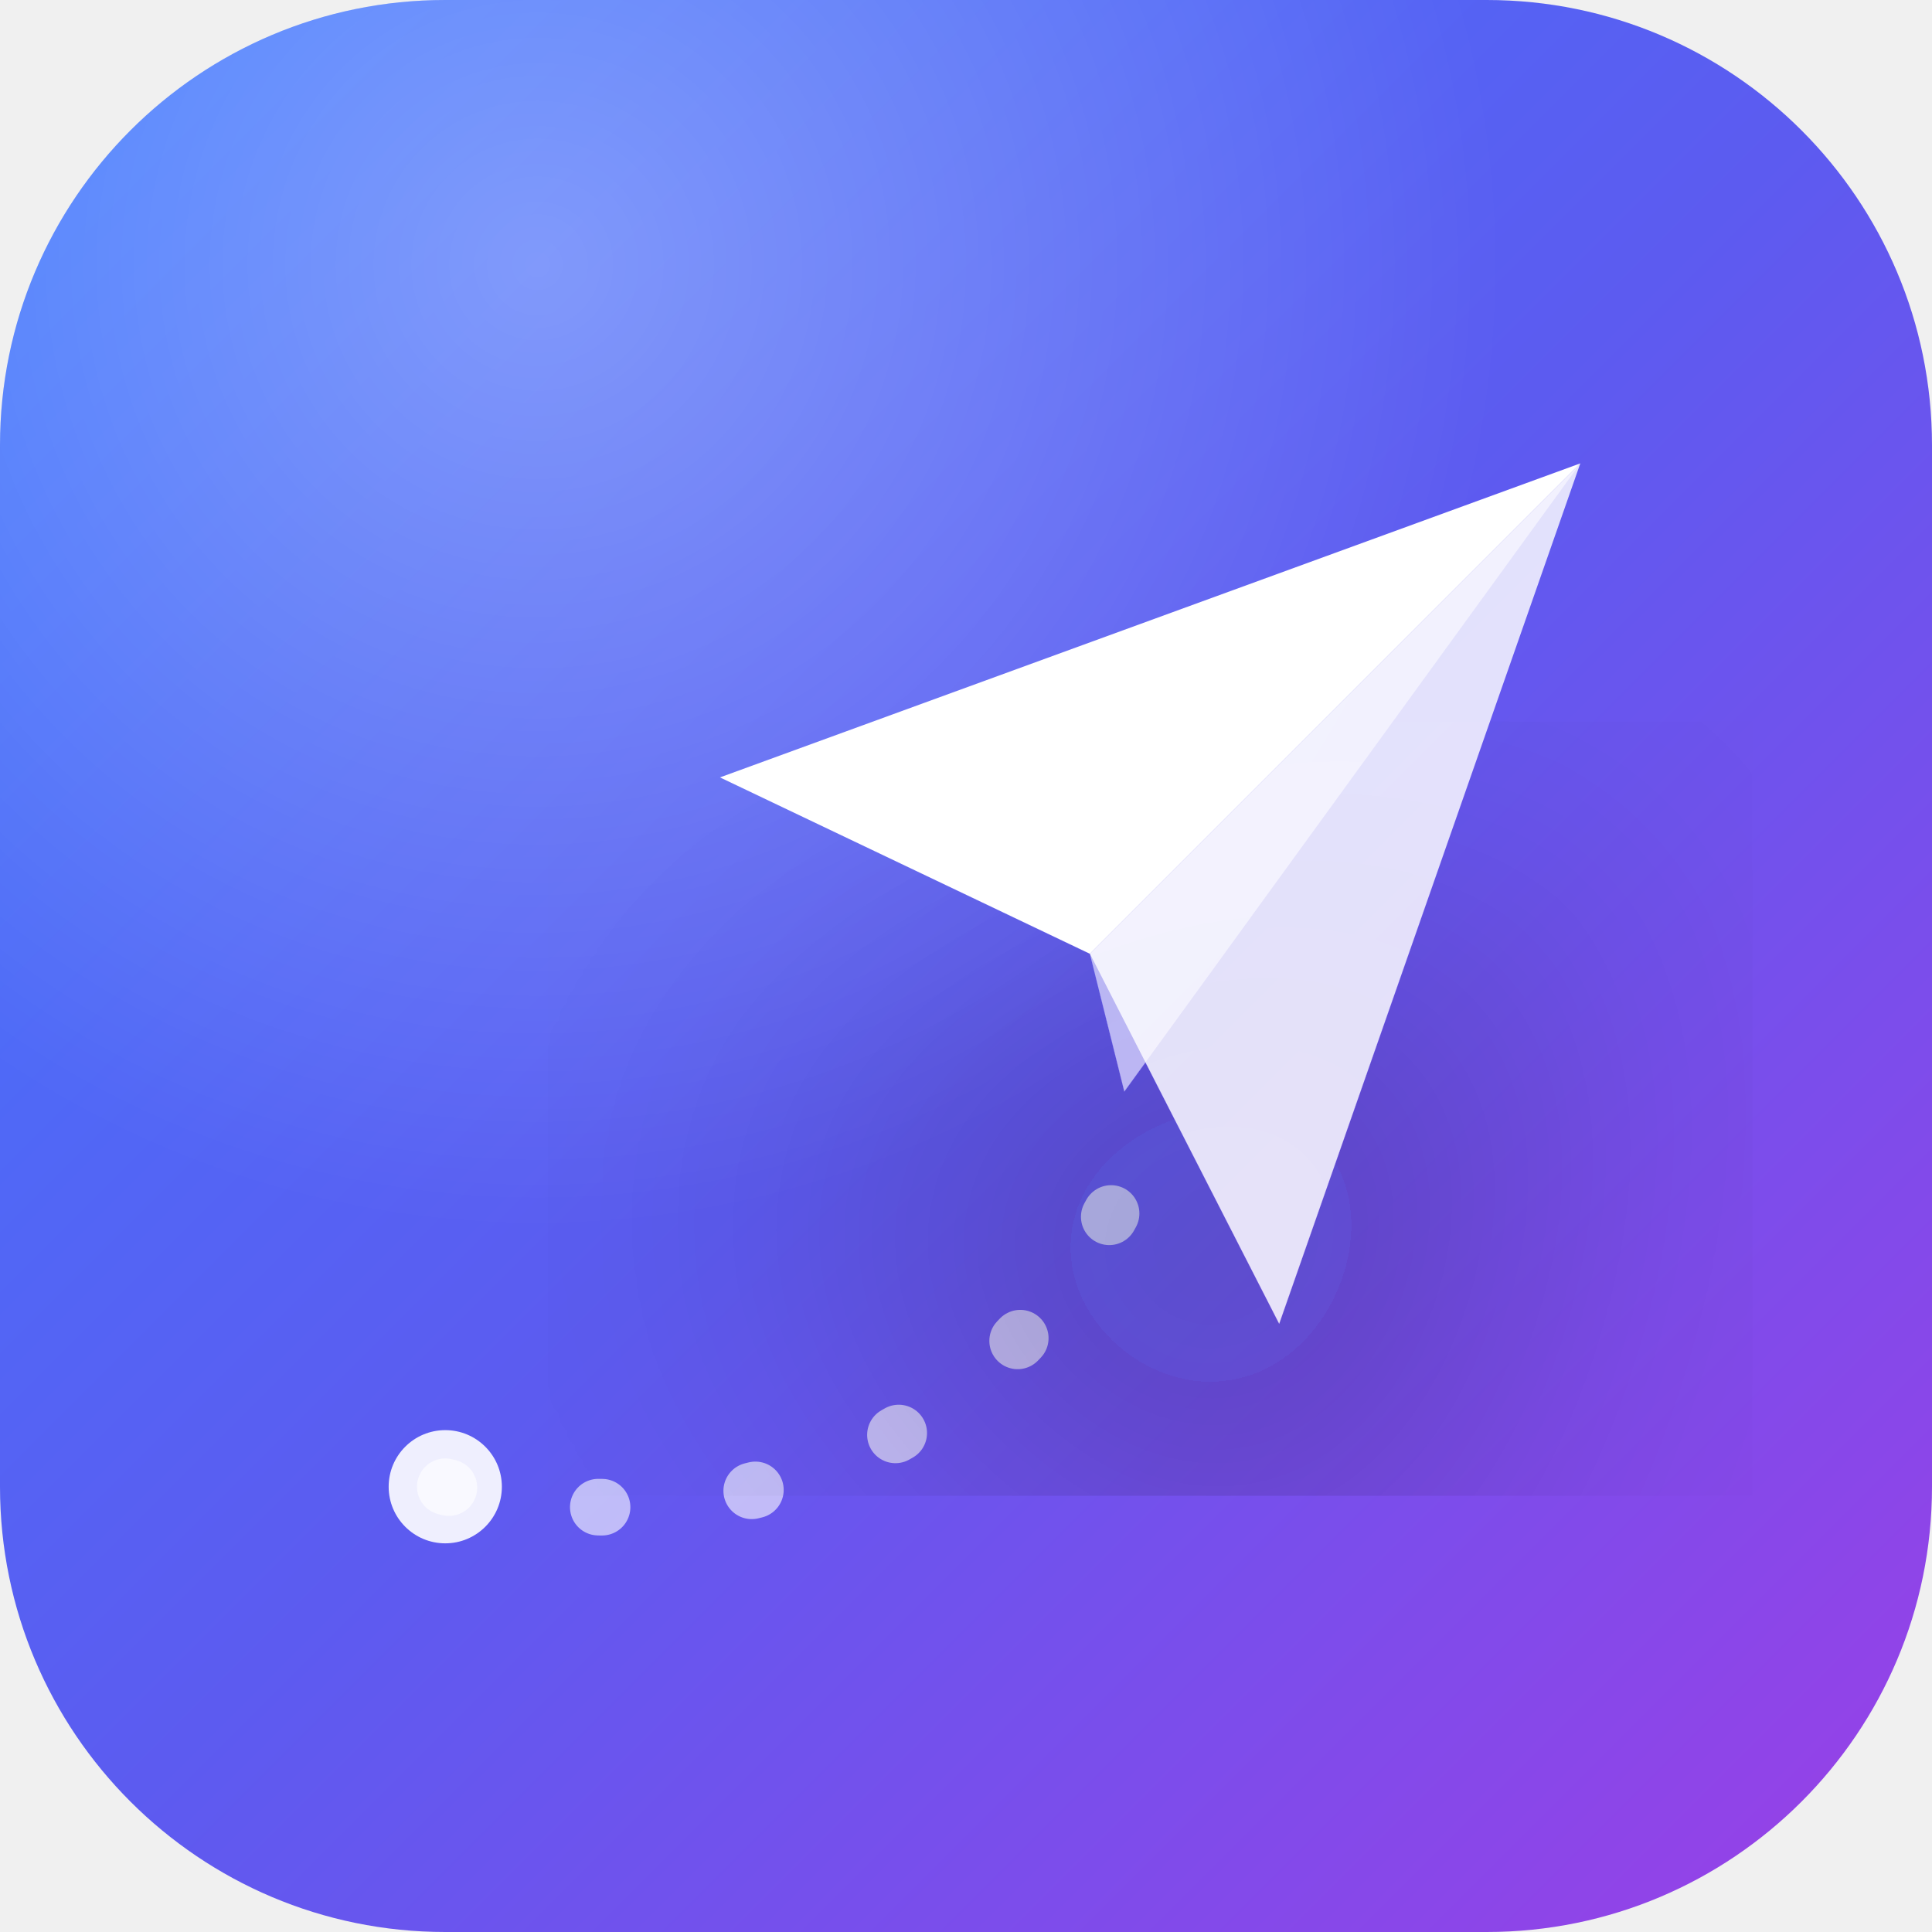
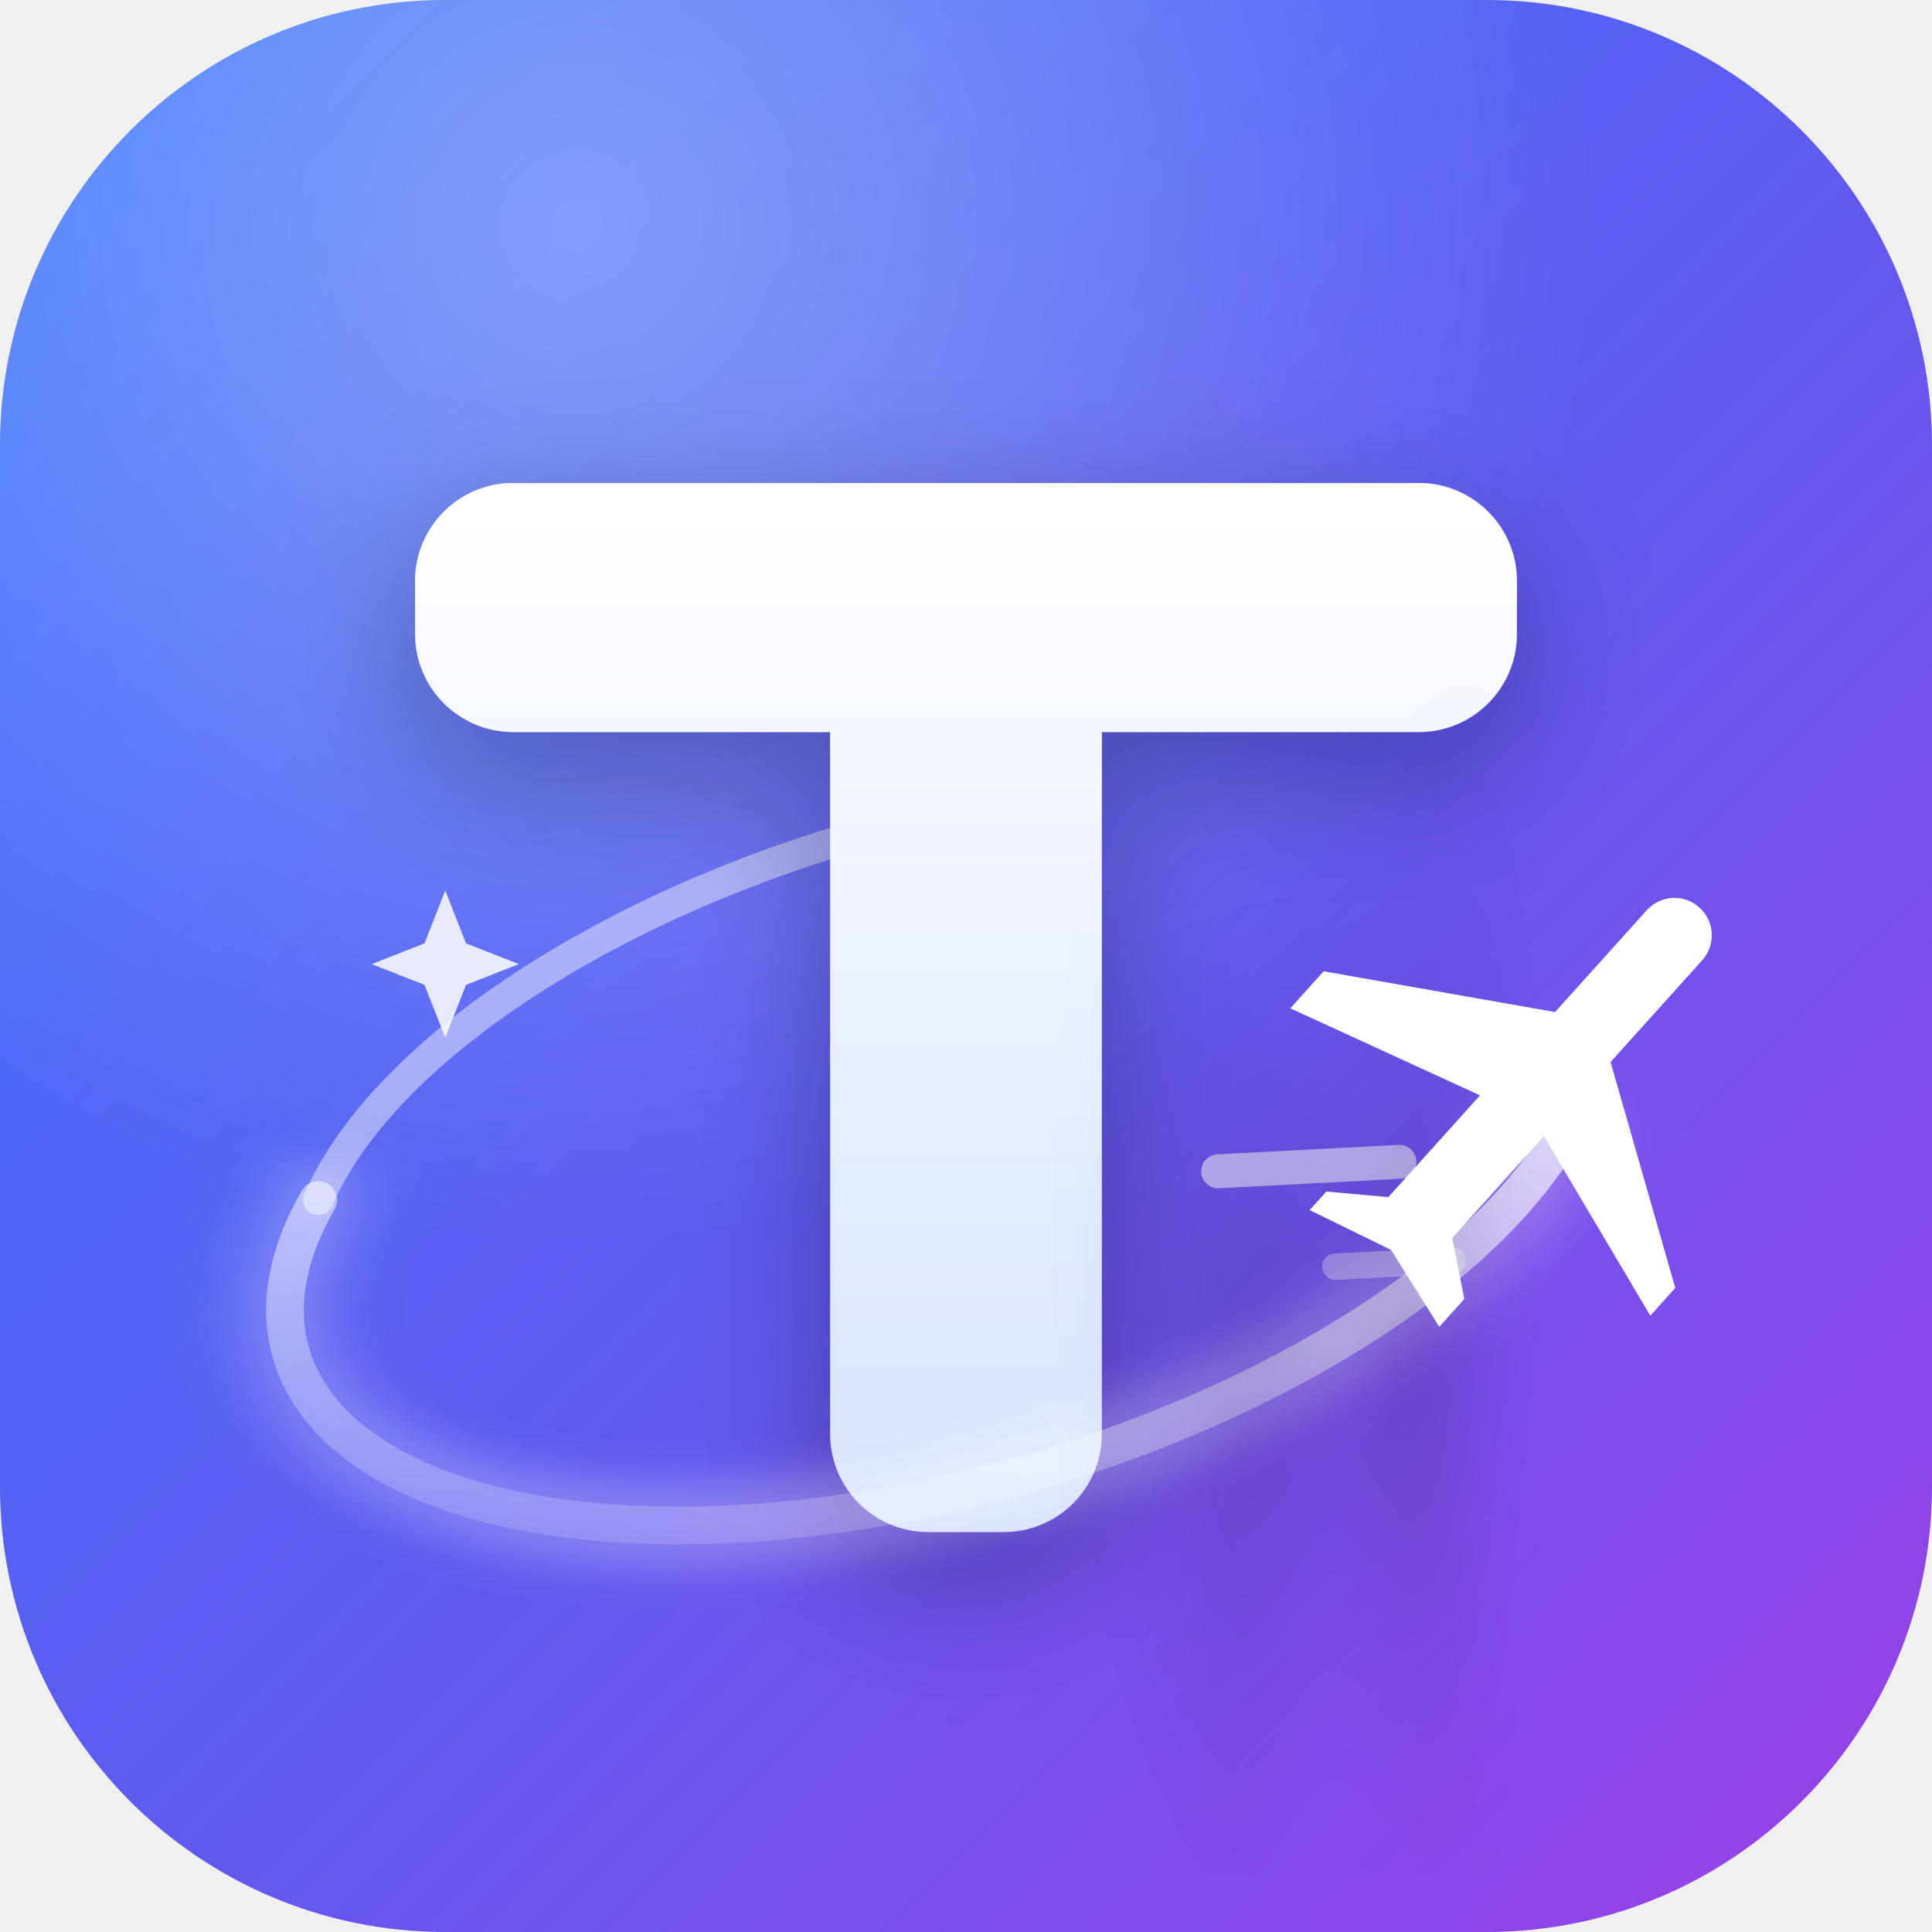
<svg xmlns="http://www.w3.org/2000/svg" width="512" height="512" viewBox="0 0 512 512">
  <defs>
    <linearGradient id="bg" x1="0%" y1="0%" x2="100%" y2="100%">
      <stop offset="0%" stop-color="#3E7BFF" />
      <stop offset="50%" stop-color="#5C5BF0" />
      <stop offset="100%" stop-color="#9B3FE6" />
    </linearGradient>
-     <radialGradient id="hl" cx="28%" cy="14%" r="90%">
-       <stop offset="0%" stop-color="#ffffff" stop-opacity="0.30" />
+     <radialGradient id="hl" cx="30%" cy="12%" r="95%">
+       <stop offset="0%" stop-color="#ffffff" stop-opacity="0.32" />
      <stop offset="55%" stop-color="#ffffff" stop-opacity="0" />
    </radialGradient>
-     <filter id="ds" x="-20%" y="-20%" width="140%" height="140%">
-       <feDropShadow dx="0" dy="10" stdDeviation="16" flood-color="#0B1220" flood-opacity="0.28" />
+     <linearGradient id="tface" x1="0%" y1="0%" x2="0%" y2="100%">
+       <stop offset="0%" stop-color="#ffffff" />
+       <stop offset="100%" stop-color="#D6E2FF" />
+     </linearGradient>
+     <linearGradient id="trail" x1="0%" y1="100%" x2="100%" y2="0%">
+       <stop offset="0%" stop-color="#ffffff" stop-opacity="0" />
+       <stop offset="60%" stop-color="#ffffff" stop-opacity="0.6" />
+       <stop offset="100%" stop-color="#ffffff" stop-opacity="1" />
+     </linearGradient>
+     <filter id="soft" x="-40%" y="-40%" width="180%" height="180%">
+       <feDropShadow dx="0" dy="12" stdDeviation="18" flood-color="#0B1220" flood-opacity="0.30" />
+     </filter>
+     <filter id="glow" x="-60%" y="-60%" width="220%" height="220%">
+       <feGaussianBlur stdDeviation="7" />
    </filter>
  </defs>
  <rect width="512" height="512" rx="118" fill="url(#bg)" />
  <rect width="512" height="512" rx="118" fill="url(#hl)" />
-   <circle cx="118" cy="394" r="15" fill="#ffffff" fill-opacity="0.9" />
-   <path d="M118 394 C 190 412, 268 386, 302 306" fill="none" stroke="#ffffff" stroke-opacity="0.6" stroke-width="15" stroke-linecap="round" stroke-dasharray="1 40" />
-   <g transform="translate(168 100) scale(11.4)" filter="url(#ds)">
-     <path d="M22 2 L2 9.3 L10.6 13.4 Z" fill="#ffffff" />
-     <path d="M22 2 L15 22 L10.6 13.4 Z" fill="#ffffff" fill-opacity="0.82" />
-     <path d="M22 2 L10.6 13.4 L11.4 16.6 Z" fill="#ffffff" fill-opacity="0.55" />
+   <g transform="translate(256 300) rotate(-16)">
+     <path d="M -170 -30 A 178 84 0 0 1 -10 -83.5" fill="none" stroke="#ffffff" stroke-opacity="0.45" stroke-width="8" stroke-linecap="round" />
  </g>
+   <g filter="url(#soft)">
+     <path d="M136 128              h240 a26 26 0 0 1 26 26 v14 a26 26 0 0 1 -26 26 h-84              v186 a26 26 0 0 1 -26 26 h-20 a26 26 0 0 1 -26 -26              v-186 h-84 a26 26 0 0 1 -26 -26 v-14 a26 26 0 0 1 26 -26 z" fill="url(#tface)" />
+     <path d="M136 128 h240 a26 26 0 0 1 26 26 v6 H110 v-6 a26 26 0 0 1 26 -26 z" fill="#ffffff" fill-opacity="0.5" />
+   </g>
+   <g transform="translate(256 300) rotate(-16)">
+     <path d="M -170 -30 A 178 84 0 0 0 152 44" fill="none" stroke="#ffffff" stroke-opacity="0.22" stroke-width="24" stroke-linecap="round" filter="url(#glow)" />
+     <path d="M -170 -30 A 178 84 0 0 0 152 44" fill="none" stroke="url(#trail)" stroke-width="10" stroke-linecap="round" />
+   </g>
+   <g transform="translate(404 292) rotate(42)">
+     <path d="M -14 34 l -34 34" stroke="#ffffff" stroke-opacity="0.55" stroke-width="9" stroke-linecap="round" />
+     <path d="M 14 44 l -22 22" stroke="#ffffff" stroke-opacity="0.35" stroke-width="7" stroke-linecap="round" />
+     <g transform="scale(6.6)" filter="url(#soft)">
+       <path d="M21.5 15.5v-2l-8-5V3a1.5 1.5 0 0 0-3 0v5.5l-8 5v2l8-2.5v5.5l-2 1.5V21l3.5-1 3.5 1v-1.5l-2-1.5v-5.5l8 2.5z" fill="#ffffff" transform="translate(-12 -12)" />
+     </g>
+   </g>
+   <path d="M118 236 l5.5 14 14 5.5 -14 5.5 -5.5 14 -5.5 -14 -14 -5.5 14 -5.5 z" fill="#ffffff" fill-opacity="0.85" />
</svg>
